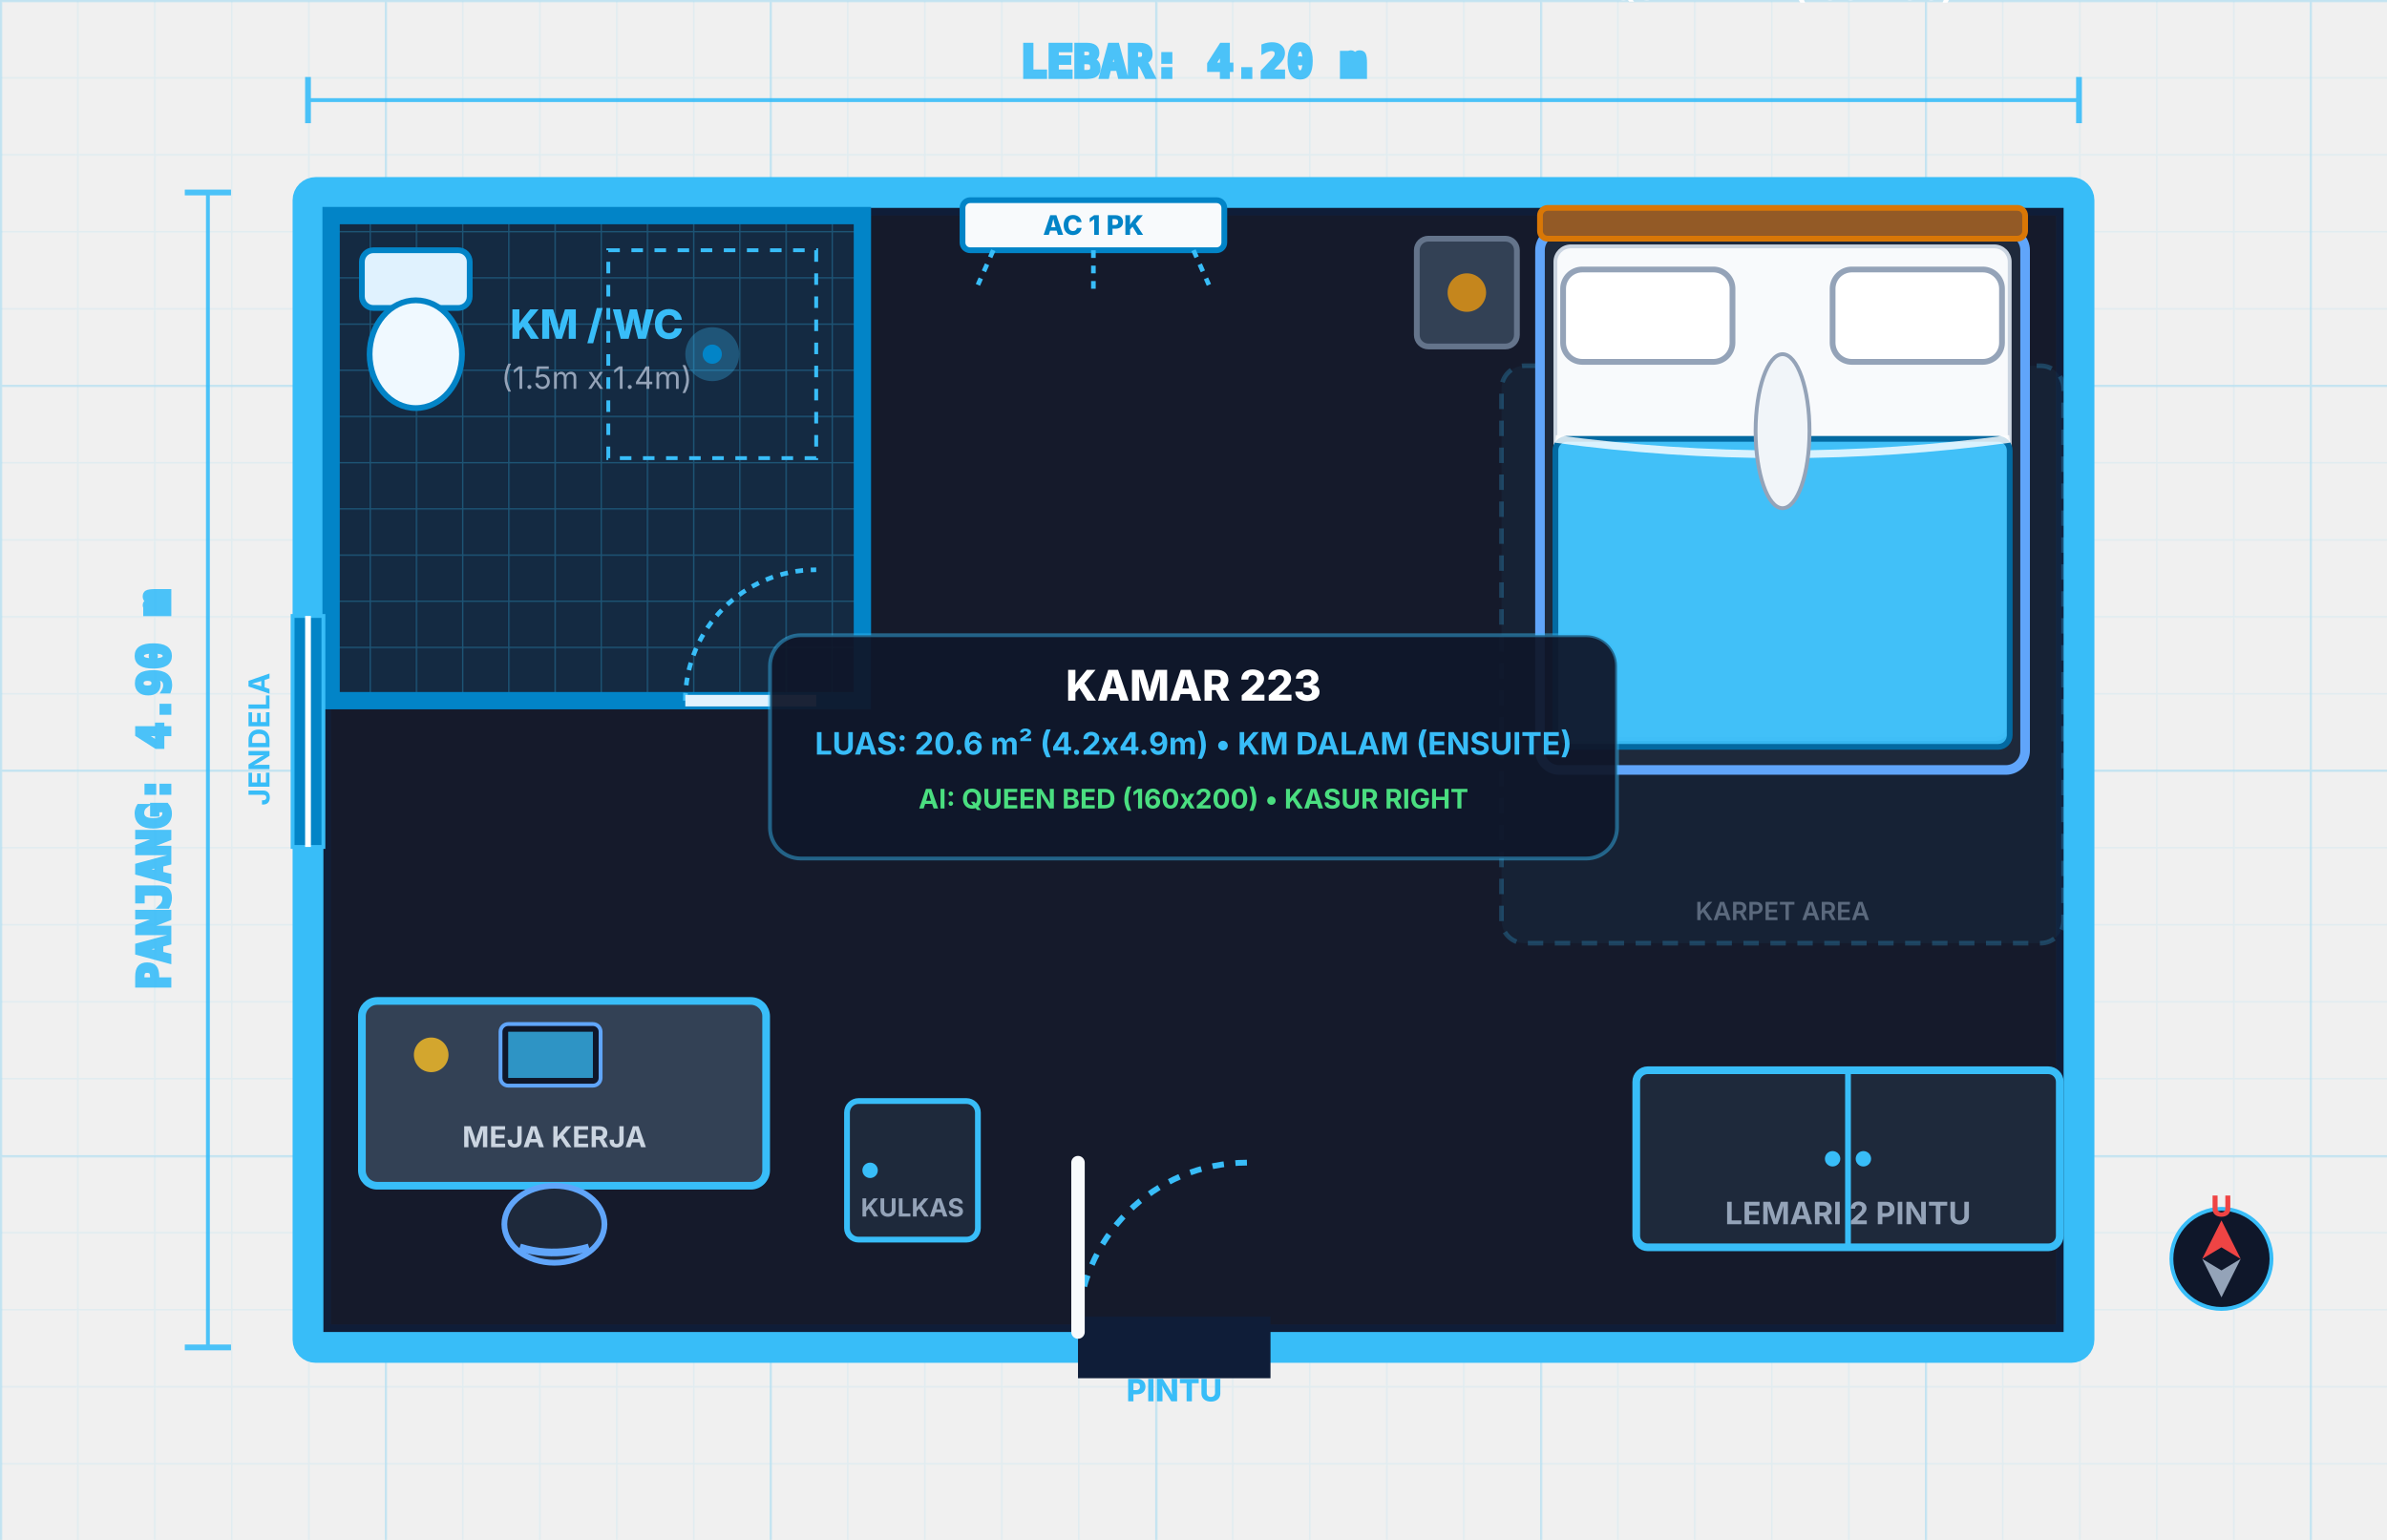
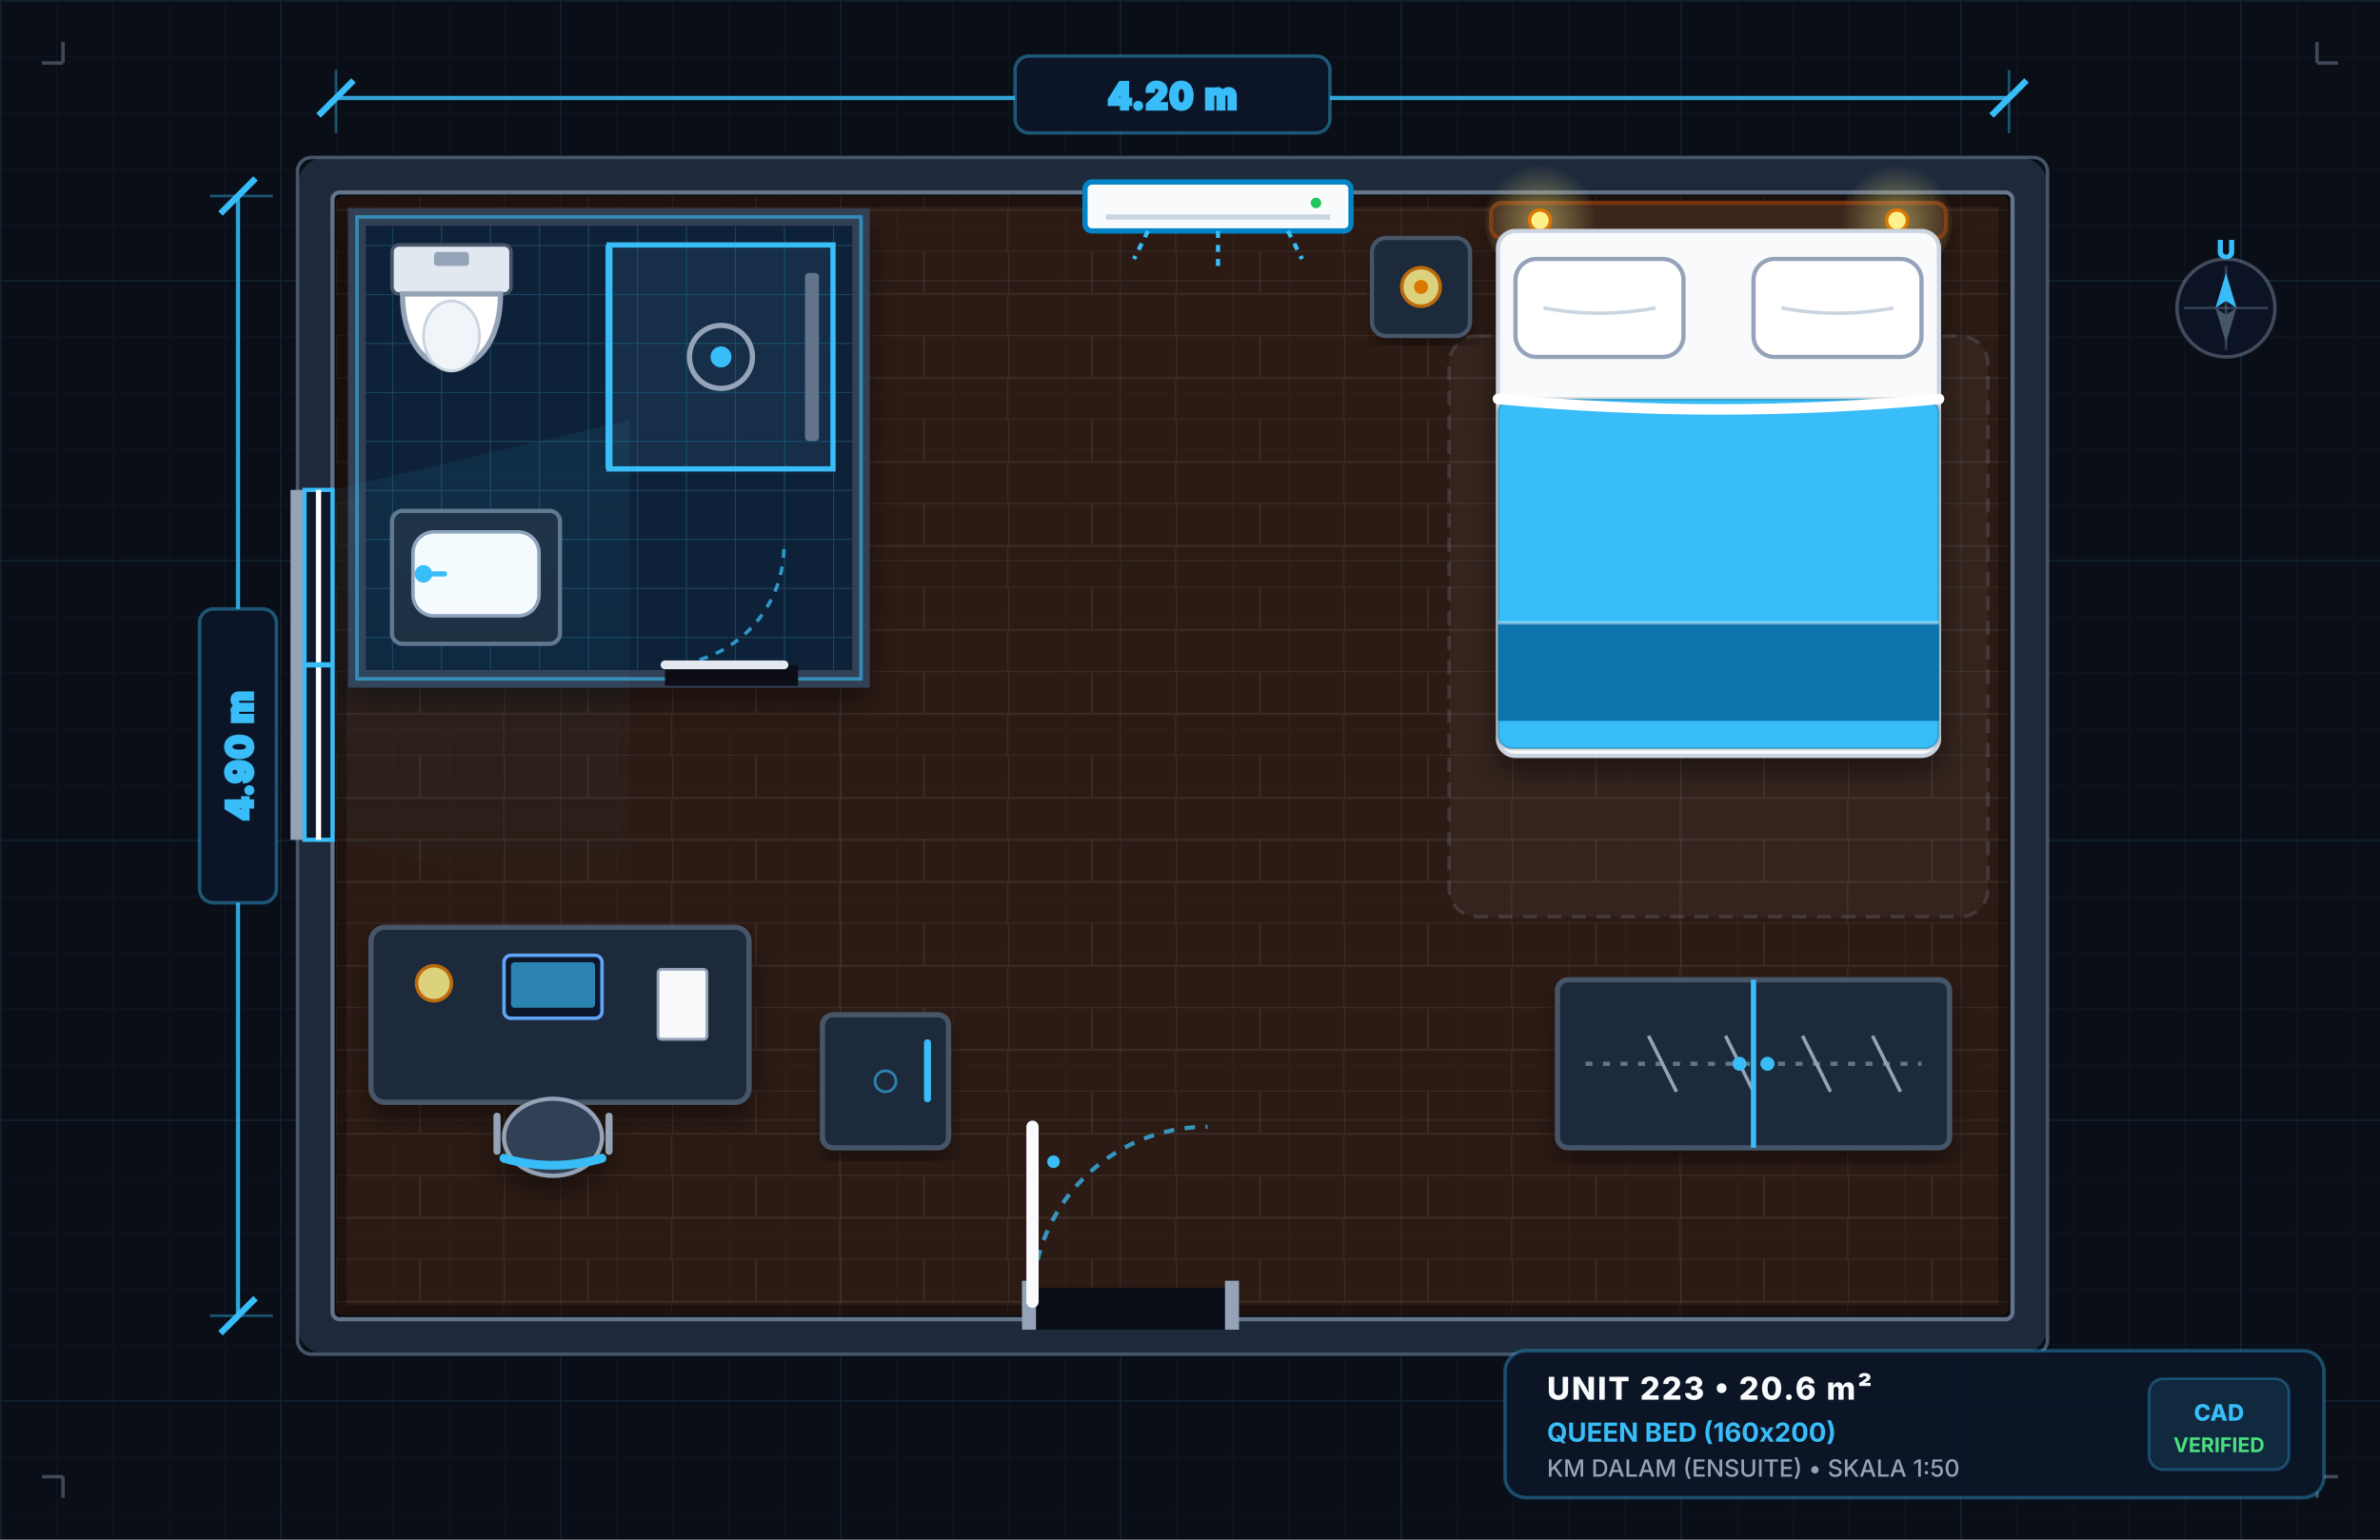
- <svg xmlns="http://www.w3.org/2000/svg" viewBox="0 0 620 400" width="100%" height="100%" style="background:#0b1329; border-radius:12px; font-family:'Inter',system-ui,sans-serif;">
+ <svg xmlns="http://www.w3.org/2000/svg" viewBox="0 0 680 440" width="100%" height="100%" style="background:#090e17; border-radius:14px; font-family:'Inter',system-ui,-apple-system,sans-serif;">
  <defs>
-     <pattern id="grid_s_73" width="20" height="20" patternUnits="userSpaceOnUse">
-       <path d="M 20 0 L 0 0 0 20" fill="none" stroke="rgba(56, 189, 248, 0.08)" stroke-width="0.8" />
+     <pattern id="grid_cad_73" width="16" height="16" patternUnits="userSpaceOnUse">
+       <path d="M 16 0 L 0 0 0 16" fill="none" stroke="rgba(148, 163, 184, 0.04)" stroke-width="0.75" />
    </pattern>
-     <pattern id="grid_m_73" width="100" height="100" patternUnits="userSpaceOnUse">
-       <path d="M 100 0 L 0 0 0 100" fill="none" stroke="rgba(56, 189, 248, 0.18)" stroke-width="1.2" />
+     <pattern id="grid_major_73" width="80" height="80" patternUnits="userSpaceOnUse">
+       <path d="M 80 0 L 0 0 0 80" fill="none" stroke="rgba(56, 189, 248, 0.08)" stroke-width="1" />
    </pattern>
-     <pattern id="tile_73" width="12" height="12" patternUnits="userSpaceOnUse">
-       <rect width="12" height="12" fill="rgba(14, 165, 233, 0.12)" />
-       <path d="M 12 0 L 0 0 0 12" fill="none" stroke="rgba(56, 189, 248, 0.28)" stroke-width="0.7" />
+     <pattern id="parquet_73" width="48" height="24" patternUnits="userSpaceOnUse">
+       <rect width="48" height="24" fill="#78350f" fill-opacity="0.32" />
+       <path d="M 0 12 L 48 12 M 24 0 L 24 12 M 0 24 L 48 24 M 48 12 L 48 24 M 0 0 L 0 12" fill="none" stroke="rgba(255, 255, 255, 0.07)" stroke-width="0.6" />
    </pattern>
-     <filter id="unsure_blur_73" x="-20%" y="-20%" width="140%" height="140%">
-       <feGaussianBlur stdDeviation="3.8" />
+     <pattern id="bm_tile_73" width="14" height="14" patternUnits="userSpaceOnUse">
+       <rect width="14" height="14" fill="#0f2338" />
+       <path d="M 14 0 L 0 0 0 14" fill="none" stroke="rgba(56, 189, 248, 0.22)" stroke-width="0.6" />
+     </pattern>
+     <filter id="frost_blur_73" x="-10%" y="-10%" width="120%" height="120%">
+       <feGaussianBlur stdDeviation="5" result="blur" />
+       <feColorMatrix type="matrix" values="1 0 0 0 0  0 1 0 0 0  0 0 1 0 0  0 0 0 18 -7" />
    </filter>
-     <pattern id="unsure_hatch_73" width="8" height="8" patternTransform="rotate(45 0 0)" patternUnits="userSpaceOnUse">
-       <line x1="0" y1="0" x2="0" y2="8" stroke="rgba(148, 163, 184, 0.35)" stroke-width="1.2" stroke-dasharray="2 2" />
+     <pattern id="blind_hatch_73" width="10" height="10" patternTransform="rotate(45 0 0)" patternUnits="userSpaceOnUse">
+       <line x1="0" y1="0" x2="0" y2="10" stroke="rgba(244, 63, 94, 0.35)" stroke-width="1.2" stroke-dasharray="2 2" />
    </pattern>
+     <linearGradient id="win_light_73" x1="0%" y1="0%" x2="0%" y2="100%">
+       <stop offset="0%" stop-color="#38bdf8" stop-opacity="0.18" />
+       <stop offset="100%" stop-color="#38bdf8" stop-opacity="0.0" />
+     </linearGradient>
+     <radialGradient id="lamp_glow_73">
+       <stop offset="0%" stop-color="#fef08a" stop-opacity="0.45" />
+       <stop offset="100%" stop-color="#fef08a" stop-opacity="0" />
+     </radialGradient>
+     <filter id="drop_shadow_73" x="-5%" y="-5%" width="115%" height="115%">
+       <feDropShadow dx="0" dy="4" stdDeviation="4" flood-color="#000000" flood-opacity="0.45" />
+     </filter>
  </defs>
-   <rect width="620" height="400" fill="url(#grid_s_73)" />
-   <rect width="620" height="400" fill="url(#grid_m_73)" />
-   <g stroke="#38bdf8" stroke-width="1" opacity="0.9">
-     <line x1="80" y1="26" x2="540" y2="26" />
-     <line x1="80" y1="20" x2="80" y2="32" stroke-width="1.5" />
-     <line x1="540" y1="20" x2="540" y2="32" stroke-width="1.5" />
-     <text x="310" y="20" fill="#38bdf8" font-size="11.5" font-weight="700" text-anchor="middle" font-family="monospace">
-       LEBAR: 4.20 m
+   <rect width="680" height="440" fill="#090e17" />
+   <rect width="680" height="440" fill="url(#grid_cad_73)" />
+   <rect width="680" height="440" fill="url(#grid_major_73)" />
+   <g stroke="rgba(148, 163, 184, 0.4)" stroke-width="1">
+     <path d="M 12 18 L 18 18 M 18 12 L 18 18" />
+     <path d="M 668 18 L 662 18 M 662 12 L 662 18" />
+     <path d="M 12 422 L 18 422 M 18 428 L 18 422" />
+     <path d="M 668 422 L 662 422 M 662 428 L 662 422" />
+   </g>
+   <g stroke="#38bdf8" stroke-width="1.2">
+     <line x1="96" y1="28" x2="574" y2="28" opacity="0.85" />
+     <line x1="91" y1="33" x2="101" y2="23" stroke-width="1.8" />
+     <line x1="569" y1="33" x2="579" y2="23" stroke-width="1.8" />
+     <line x1="96" y1="38" x2="96" y2="20" opacity="0.4" stroke-width="0.75" />
+     <line x1="574" y1="38" x2="574" y2="20" opacity="0.4" stroke-width="0.75" />
+     <rect x="290" y="16" width="90" height="22" rx="4" fill="#0c1527" stroke="rgba(56, 189, 248, 0.4)" stroke-width="1" />
+     <text x="335" y="31" fill="#38bdf8" font-size="10" font-weight="700" text-anchor="middle" letter-spacing="0.5">
+       4.20 m
    </text>
  </g>
-   <g stroke="#38bdf8" stroke-width="1" opacity="0.9">
-     <line x1="54" y1="50" x2="54" y2="350" />
-     <line x1="48" y1="50" x2="60" y2="50" stroke-width="1.5" />
-     <line x1="48" y1="350" x2="60" y2="350" stroke-width="1.5" />
-     <text x="44" y="205" fill="#38bdf8" font-size="11.5" font-weight="700" text-anchor="middle" font-family="monospace" transform="rotate(-90 44 205)">
-       PANJANG: 4.90 m
+   <g stroke="#38bdf8" stroke-width="1.2">
+     <line x1="68" y1="56" x2="68" y2="376" opacity="0.85" />
+     <line x1="63" y1="61" x2="73" y2="51" stroke-width="1.8" />
+     <line x1="63" y1="381" x2="73" y2="371" stroke-width="1.8" />
+     <line x1="78" y1="56" x2="60" y2="56" opacity="0.4" stroke-width="0.75" />
+     <line x1="78" y1="376" x2="60" y2="376" opacity="0.4" stroke-width="0.75" />
+     <g transform="translate(68, 216)">
+       <rect x="-42" y="-11" width="84" height="22" rx="4" fill="#0c1527" stroke="rgba(56, 189, 248, 0.4)" stroke-width="1" transform="rotate(-90)" />
+       <text x="0" y="4" fill="#38bdf8" font-size="10" font-weight="700" text-anchor="middle" letter-spacing="0.5" transform="rotate(-90)">
+         4.90 m
+       </text>
+     </g>
+   </g>
+   <rect x="96" y="56" width="478" height="320" rx="2" fill="url(#parquet_73)" />
+   <rect x="96" y="56" width="478" height="320" fill="none" stroke="rgba(0, 0, 0, 0.35)" stroke-width="6" />
+   <rect x="90" y="50" width="490" height="332" fill="none" stroke="#1e293b" stroke-width="10" rx="3" />
+   <rect x="85" y="45" width="500" height="342" fill="none" stroke="#475569" stroke-width="1" rx="4" />
+   <rect x="95" y="55" width="480" height="322" fill="none" stroke="#64748b" stroke-width="1.2" rx="2" />
+   <g id="ensuite_bathroom" filter="url(#drop_shadow_73)">
+     <rect x="102" y="62" width="144" height="132" fill="url(#bm_tile_73)" stroke="#334155" stroke-width="5" />
+     <rect x="102" y="62" width="144" height="132" fill="none" stroke="#38bdf8" stroke-width="1" opacity="0.6" />
+     <rect x="174" y="70" width="64" height="64" fill="rgba(56, 189, 248, 0.08)" stroke="#38bdf8" stroke-width="1.5" />
+     <line x1="174" y1="70" x2="174" y2="134" stroke="#38bdf8" stroke-width="2" />
+     <circle cx="206" cy="102" r="9" fill="none" stroke="#94a3b8" stroke-width="1.5" />
+     <circle cx="206" cy="102" r="3" fill="#38bdf8" />
+     <rect x="230" y="78" width="4" height="48" rx="1" fill="#64748b" />
+     <rect x="112" y="70" width="34" height="14" rx="2" fill="#e2e8f0" stroke="#475569" stroke-width="1" />
+     <rect x="124" y="72" width="10" height="4" rx="1" fill="#94a3b8" />
+     <path d="M 115 84 C 115 112 143 112 143 84 Z" fill="#ffffff" stroke="#94a3b8" stroke-width="1.5" />
+     <ellipse cx="129" cy="96" rx="8" ry="10" fill="#f1f5f9" stroke="#cbd5e1" stroke-width="0.8" />
+     <rect x="112" y="146" width="48" height="38" rx="3" fill="#1e293b" stroke="#64748b" stroke-width="1.2" />
+     <rect x="118" y="152" width="36" height="24" rx="6" fill="#ffffff" stroke="#94a3b8" stroke-width="1" />
+     <circle cx="121" cy="164" r="2.5" fill="#38bdf8" />
+     <line x1="121" y1="164" x2="127" y2="164" stroke="#38bdf8" stroke-width="1.5" stroke-linecap="round" />
+     <rect x="190" y="190" width="38" height="6" fill="#090e17" />
+     <path d="M 190 190 A 34 34 0 0 0 224 156" fill="none" stroke="#38bdf8" stroke-width="1" stroke-dasharray="2.5 2.5" opacity="0.75" />
+     <line x1="190" y1="190" x2="224" y2="190" stroke="#e2e8f0" stroke-width="2.5" stroke-linecap="round" />
+   </g>
+   <rect x="414" y="96" width="154" height="166" rx="8" fill="rgba(255, 255, 255, 0.04)" stroke="rgba(148, 163, 184, 0.2)" stroke-width="1" stroke-dasharray="4 3" />
+   <g id="bed_unit" filter="url(#drop_shadow_73)">
+     <rect x="426" y="58" width="130" height="10" rx="3" fill="#3b271d" stroke="#78350f" stroke-width="1.2" />
+     <circle cx="440" cy="63" r="16" fill="url(#lamp_glow_73)" />
+     <circle cx="542" cy="63" r="16" fill="url(#lamp_glow_73)" />
+     <circle cx="440" cy="63" r="3" fill="#fef08a" stroke="#d97706" stroke-width="1" />
+     <circle cx="542" cy="63" r="3" fill="#fef08a" stroke="#d97706" stroke-width="1" />
+     <rect x="428" y="66" width="126" height="150" rx="5" fill="#f8fafc" stroke="#cbd5e1" stroke-width="1.2" />
+     <rect x="428" y="114" width="126" height="100" rx="4" fill="#38bdf8" stroke="rgba(0,0,0,0.15)" stroke-width="1" />
+     <path d="M 428 114 Q 491.0 120 554 114" fill="none" stroke="#ffffff" stroke-width="3" stroke-linecap="round" />
+     <rect x="428" y="178" width="126" height="28" fill="#0369a1" opacity="0.88" />
+     <line x1="428" y1="178" x2="554" y2="178" stroke="rgba(255,255,255,0.4)" stroke-width="1" />
+     <rect x="433" y="74" width="48" height="28" rx="6" fill="#ffffff" stroke="#94a3b8" stroke-width="1.2" />
+     <path d="M 441 88 Q 457.0 91 473 88" fill="none" stroke="#cbd5e1" stroke-width="1" />
+     <rect x="501" y="74" width="48" height="28" rx="6" fill="#ffffff" stroke="#94a3b8" stroke-width="1.2" />
+     <path d="M 509 88 Q 525.0 91 541 88" fill="none" stroke="#cbd5e1" stroke-width="1" />
+   </g>
+   <g filter="url(#drop_shadow_73)">
+     <rect x="392" y="68" width="28" height="28" rx="4" fill="#1e293b" stroke="#475569" stroke-width="1.2" />
+     <circle cx="406" cy="82" r="5.5" fill="#fef08a" stroke="#d97706" stroke-width="1" opacity="0.85" />
+     <circle cx="406" cy="82" r="2" fill="#d97706" />
+   </g>
+   <g id="wardrobe" filter="url(#drop_shadow_73)">
+     <rect x="445" y="280" width="112" height="48" rx="3" fill="#1e293b" stroke="#475569" stroke-width="1.5" />
+     <line x1="453" y1="304" x2="549" y2="304" stroke="#64748b" stroke-width="1.2" stroke-dasharray="2 3" />
+     <line x1="471" y1="296" x2="479" y2="312" stroke="#94a3b8" stroke-width="1" />
+     <line x1="493" y1="296" x2="501" y2="312" stroke="#94a3b8" stroke-width="1" />
+     <line x1="515" y1="296" x2="523" y2="312" stroke="#94a3b8" stroke-width="1" />
+     <line x1="535" y1="296" x2="543" y2="312" stroke="#94a3b8" stroke-width="1" />
+     <line x1="501" y1="280" x2="501" y2="328" stroke="#38bdf8" stroke-width="1.5" />
+     <circle cx="497" cy="304" r="2" fill="#38bdf8" />
+     <circle cx="505" cy="304" r="2" fill="#38bdf8" />
+   </g>
+   <g id="desk_setup" filter="url(#drop_shadow_73)">
+     <rect x="106" y="265" width="108" height="50" rx="4" fill="#1e293b" stroke="#475569" stroke-width="1.5" />
+     <rect x="144" y="273" width="28" height="18" rx="2" fill="#0f172a" stroke="#60a5fa" stroke-width="1" />
+     <rect x="146" y="275" width="24" height="13" rx="1" fill="#38bdf8" opacity="0.65" />
+     <circle cx="124" cy="281" r="5" fill="#fef08a" stroke="#d97706" stroke-width="1" opacity="0.85" />
+     <rect x="188" y="277" width="14" height="20" rx="1" fill="#f8fafc" stroke="#94a3b8" stroke-width="0.8" />
+     <ellipse cx="158" cy="325" rx="14" ry="11" fill="#334155" stroke="#94a3b8" stroke-width="1.2" />
+     <path d="M 144 331 Q 158 335 172 331" fill="none" stroke="#38bdf8" stroke-width="2.5" stroke-linecap="round" />
+     <line x1="142" y1="319" x2="142" y2="329" stroke="#94a3b8" stroke-width="2" stroke-linecap="round" />
+     <line x1="174" y1="319" x2="174" y2="329" stroke="#94a3b8" stroke-width="2" stroke-linecap="round" />
+   </g>
+   <g id="ac_unit">
+     <rect x="310" y="52" width="76" height="14" rx="2" fill="#f8fafc" stroke="#0284c7" stroke-width="1.5" />
+     <line x1="316" y1="62" x2="380" y2="62" stroke="#cbd5e1" stroke-width="1.5" />
+     <line x1="328" y1="66" x2="324" y2="74" stroke="#38bdf8" stroke-width="1.2" stroke-dasharray="2 2" />
+     <line x1="348" y1="66" x2="348" y2="76" stroke="#38bdf8" stroke-width="1.2" stroke-dasharray="2 2" />
+     <line x1="368" y1="66" x2="372" y2="74" stroke="#38bdf8" stroke-width="1.2" stroke-dasharray="2 2" />
+     <circle cx="376" cy="58" r="1.5" fill="#22c55e" />
+   </g>
+   <g id="fridge" filter="url(#drop_shadow_73)">
+     <rect x="235" y="290" width="36" height="38" rx="3" fill="#1e293b" stroke="#475569" stroke-width="1.5" />
+     <line x1="265" y1="298" x2="265" y2="314" stroke="#38bdf8" stroke-width="2" stroke-linecap="round" />
+     <circle cx="253" cy="309" r="3" fill="none" stroke="#38bdf8" stroke-width="0.8" opacity="0.6" />
+   </g>
+   <g id="window_left">
+     <polygon points="95,140 180,120 180,260 95,240" fill="url(#win_light_73)" opacity="0.45" />
+     <rect x="83" y="140" width="4" height="100" fill="#94a3b8" />
+     <rect x="87" y="140" width="8" height="100" fill="#0f172a" stroke="#38bdf8" stroke-width="1.2" />
+     <line x1="91" y1="140" x2="91" y2="240" stroke="#ffffff" stroke-width="1.5" />
+     <line x1="87" y1="190" x2="95" y2="190" stroke="#38bdf8" stroke-width="1.5" />
+   </g>
+   <g id="main_door">
+     <rect x="295" y="368" width="56" height="12" fill="#090e17" />
+     <rect x="292" y="366" width="4" height="14" fill="#94a3b8" />
+     <rect x="350" y="366" width="4" height="14" fill="#94a3b8" />
+     <path d="M 295 372 A 50 50 0 0 1 345 322" fill="none" stroke="#38bdf8" stroke-width="1.2" stroke-dasharray="3 3" opacity="0.75" />
+     <line x1="295" y1="372" x2="295" y2="322" stroke="#f8fafc" stroke-width="3.5" stroke-linecap="round" />
+     <circle cx="301" cy="332" r="1.8" fill="#38bdf8" />
+   </g>
+   <g id="title_block" transform="translate(430, 386)">
+     <rect x="0" y="0" width="234" height="42" rx="6" fill="rgba(12, 21, 39, 0.96)" stroke="rgba(56, 189, 248, 0.35)" stroke-width="1" />
+     <text x="12" y="14" fill="#f8fafc" font-size="9" font-weight="800" letter-spacing="0.5">
+       UNIT 223 • 20.6 m²
    </text>
+     <text x="12" y="26" fill="#38bdf8" font-size="7.5" font-weight="700">
+       QUEEN BED (160x200)
+     </text>
+     <text x="12" y="36" fill="#94a3b8" font-size="6.8" font-weight="500">
+       KM DALAM (ENSUITE) • SKALA 1:50
+     </text>
+     <rect x="184" y="8" width="40" height="26" rx="4" fill="rgba(56, 189, 248, 0.12)" stroke="rgba(56, 189, 248, 0.3)" stroke-width="0.8" />
+     <text x="204" y="20" fill="#38bdf8" font-size="6.5" font-weight="800" text-anchor="middle">CAD</text>
+     <text x="204" y="29" fill="#4ade80" font-size="5.8" font-weight="700" text-anchor="middle">VERIFIED</text>
  </g>
-   <rect x="80" y="50" width="460" height="300" fill="#0f1d38" stroke="#38bdf8" stroke-width="8" rx="2" />
-   <rect x="86" y="56" width="448" height="288" fill="#78350f" opacity="0.22" />
-   <rect x="86" y="56" width="448" height="288" fill="rgba(15, 23, 42, 0.75)" />
-   <g>
-     <rect x="86" y="56" width="138" height="126" fill="url(#tile_73)" stroke="#0284c7" stroke-width="4.5" />
-     <text x="155" y="88" fill="#38bdf8" font-size="10.5" font-weight="800" text-anchor="middle">KM / WC</text>
-     <text x="155" y="101" fill="#94a3b8" font-size="8" text-anchor="middle">(1.5m x 1.4m)</text>
-     <rect x="94" y="65" width="28" height="15" rx="3" fill="#e0f2fe" stroke="#0284c7" stroke-width="1.5" />
-     <ellipse cx="108" cy="92" rx="12" ry="14" fill="#f0f9ff" stroke="#0284c7" stroke-width="1.5" />
-     <rect x="158" y="65" width="54" height="54" fill="none" stroke="#38bdf8" stroke-width="1" stroke-dasharray="3 3" />
-     <circle cx="185" cy="92" r="7" fill="#38bdf8" opacity="0.3" />
-     <circle cx="185" cy="92" r="2.5" fill="#0284c7" />
-     <path d="M 178 182 A 34 34 0 0 1 212 148" fill="none" stroke="#38bdf8" stroke-width="1.2" stroke-dasharray="2 2" />
-     <line x1="178" y1="182" x2="212" y2="182" stroke="#e0f2fe" stroke-width="3" />
-   </g>
-   <g>
-     <rect x="390" y="95" width="146" height="150" rx="6" fill="rgba(56, 189, 248, 0.05)" stroke="rgba(56, 189, 248, 0.25)" stroke-width="1.2" stroke-dasharray="4 3" />
-     <text x="463.0" y="239" fill="rgba(148, 163, 184, 0.55)" font-size="6.5" font-weight="600" text-anchor="middle">KARPET AREA</text>
-   </g>
-   <g>
-     <rect x="400" y="60" width="126" height="140" rx="5" fill="#1e293b" stroke="#60a5fa" stroke-width="2.5" />
-     <rect x="400" y="54" width="126" height="8" rx="2" fill="#935a26" stroke="#d97706" stroke-width="1.5" />
-     <rect x="404" y="64" width="118" height="128" rx="4" fill="#f8fafc" stroke="#cbd5e1" stroke-width="1" />
-     <rect x="404" y="114" width="118" height="80" rx="3" fill="#38bdf8" stroke="#0369a1" stroke-width="1.5" fill-opacity="0.95" />
-     <path d="M 404 114 Q 463.0 122 522 114" fill="none" stroke="#ffffff" stroke-width="2" opacity="0.8" />
-     <rect x="406" y="70" width="44" height="24" rx="5" fill="#ffffff" stroke="#94a3b8" stroke-width="1.5" />
-     <rect x="476" y="70" width="44" height="24" rx="5" fill="#ffffff" stroke="#94a3b8" stroke-width="1.5" />
-     <ellipse cx="463.0" cy="112" rx="7" ry="20" fill="#f1f5f9" stroke="#94a3b8" stroke-width="1" />
-     <text x="463.0" cy="160" fill="#ffffff" font-size="8" font-weight="800" text-anchor="middle">QUEEN BED (160x200)</text>
-   </g>
-   <rect x="368" y="62" width="26" height="28" rx="3" fill="#334155" stroke="#64748b" stroke-width="1.5" />
-   <circle cx="381" cy="76" r="5" fill="#f59e0b" opacity="0.75" />
-   <g>
-     <rect x="425" y="278" width="110" height="46" rx="3" fill="#1e293b" stroke="#38bdf8" stroke-width="2" />
-     <line x1="480" y1="278" x2="480" y2="324" stroke="#38bdf8" stroke-width="1.5" />
-     <circle cx="476" cy="301" r="2" fill="#38bdf8" />
-     <circle cx="484" cy="301" r="2" fill="#38bdf8" />
-     <text x="480" y="318" fill="#94a3b8" font-size="8" font-weight="700" text-anchor="middle">LEMARI 2 PINTU</text>
-   </g>
-   <g>
-     <rect x="94" y="260" width="105" height="48" rx="4" fill="#334155" stroke="#38bdf8" stroke-width="2" />
-     <rect x="130" y="266" width="26" height="16" rx="2" fill="#0f172a" stroke="#60a5fa" stroke-width="1" />
-     <rect x="132" y="268" width="22" height="12" fill="#38bdf8" opacity="0.75" />
-     <circle cx="112" cy="274" r="4.5" fill="#fbbf24" opacity="0.8" />
-     <ellipse cx="144" cy="318" rx="13" ry="10" fill="#1e293b" stroke="#60a5fa" stroke-width="1.5" />
-     <path d="M 135 324 C 144 327 153 324 153 324" stroke="#60a5fa" stroke-width="2" fill="none" />
-     <text x="144" y="298" fill="#cbd5e1" font-size="7.5" font-weight="700" text-anchor="middle">MEJA KERJA</text>
-   </g>
-   <g>
-     <rect x="250" y="52" width="68" height="13" rx="2" fill="#f8fafc" stroke="#0284c7" stroke-width="1.5" />
-     <path d="M 258 65 L 254 74" stroke="#38bdf8" stroke-width="1.2" stroke-dasharray="2 2" />
-     <path d="M 284 65 L 284 76" stroke="#38bdf8" stroke-width="1.2" stroke-dasharray="2 2" />
-     <path d="M 310 65 L 314 74" stroke="#38bdf8" stroke-width="1.2" stroke-dasharray="2 2" />
-     <text x="284" y="61" fill="#0284c7" font-size="7" font-weight="800" text-anchor="middle">AC 1 PK</text>
-   </g>
-   <g>
-     <rect x="220" y="286" width="34" height="36" rx="3" fill="#1e293b" stroke="#38bdf8" stroke-width="1.5" />
-     <circle cx="226" cy="304" r="2" fill="#38bdf8" />
-     <text x="237" y="316" fill="#94a3b8" font-size="6.5" font-weight="700" text-anchor="middle">KULKAS</text>
-   </g>
-   <g>
-     <rect x="76" y="160" width="8" height="60" fill="#0284c7" stroke="#38bdf8" stroke-width="1" />
-     <line x1="80" y1="160" x2="80" y2="220" stroke="#ffffff" stroke-width="1.5" />
-     <text x="70" y="192" fill="#38bdf8" font-size="7.5" font-weight="700" text-anchor="middle" transform="rotate(-90 70 192)">JENDELA</text>
-   </g>
-   <g>
-     <rect x="280" y="342" width="50" height="16" fill="#0f1d38" />
-     <path d="M 280 346 A 44 44 0 0 1 324 302" fill="none" stroke="#38bdf8" stroke-width="1.5" stroke-dasharray="3 3" />
-     <line x1="280" y1="346" x2="280" y2="302" stroke="#f8fafc" stroke-width="3.5" stroke-linecap="round" />
-     <text x="305" y="364" fill="#38bdf8" font-size="8" font-weight="800" text-anchor="middle">PINTU</text>
-   </g>
-   <g>
-     <rect x="200" y="165" width="220" height="58" rx="8" fill="rgba(15, 23, 42, 0.94)" stroke="rgba(56, 189, 248, 0.45)" stroke-width="1" />
-     <text x="310" y="182" fill="#ffffff" font-size="11" font-weight="800" text-anchor="middle">KAMAR 223</text>
-     <text x="310" y="196" fill="#38bdf8" font-size="8" font-weight="700" text-anchor="middle">LUAS: 20.6 m² (4.2x4.9m) • KM DALAM (ENSUITE)</text>
-     <text x="310" y="210" fill="#4ade80" font-size="7" font-weight="700" text-anchor="middle">AI: QUEEN BED (160x200) • KASUR RIGHT</text>
-   </g>
-   <g transform="translate(562, 312)">
-     <circle cx="15" cy="15" r="13" fill="#0f172a" stroke="#38bdf8" stroke-width="1" />
-     <path d="M 15 5 L 20 15 L 15 12 L 10 15 Z" fill="#ef4444" />
-     <path d="M 15 25 L 20 15 L 15 18 L 10 15 Z" fill="#94a3b8" />
-     <text x="15" y="4" fill="#ef4444" font-size="7.5" font-weight="800" text-anchor="middle">U</text>
+   <g id="north_compass" transform="translate(620, 72)">
+     <circle cx="16" cy="16" r="14" fill="rgba(12, 21, 39, 0.9)" stroke="rgba(148, 163, 184, 0.4)" stroke-width="1" />
+     <line x1="16" y1="4" x2="16" y2="28" stroke="rgba(148, 163, 184, 0.3)" stroke-width="0.75" />
+     <line x1="4" y1="16" x2="28" y2="16" stroke="rgba(148, 163, 184, 0.3)" stroke-width="0.75" />
+     <polygon points="16,6 19,16 16,14 13,16" fill="#38bdf8" />
+     <polygon points="16,26 19,16 16,18 13,16" fill="#475569" />
+     <text x="16" y="2" fill="#38bdf8" font-size="7.5" font-weight="900" text-anchor="middle">U</text>
  </g>
</svg>
